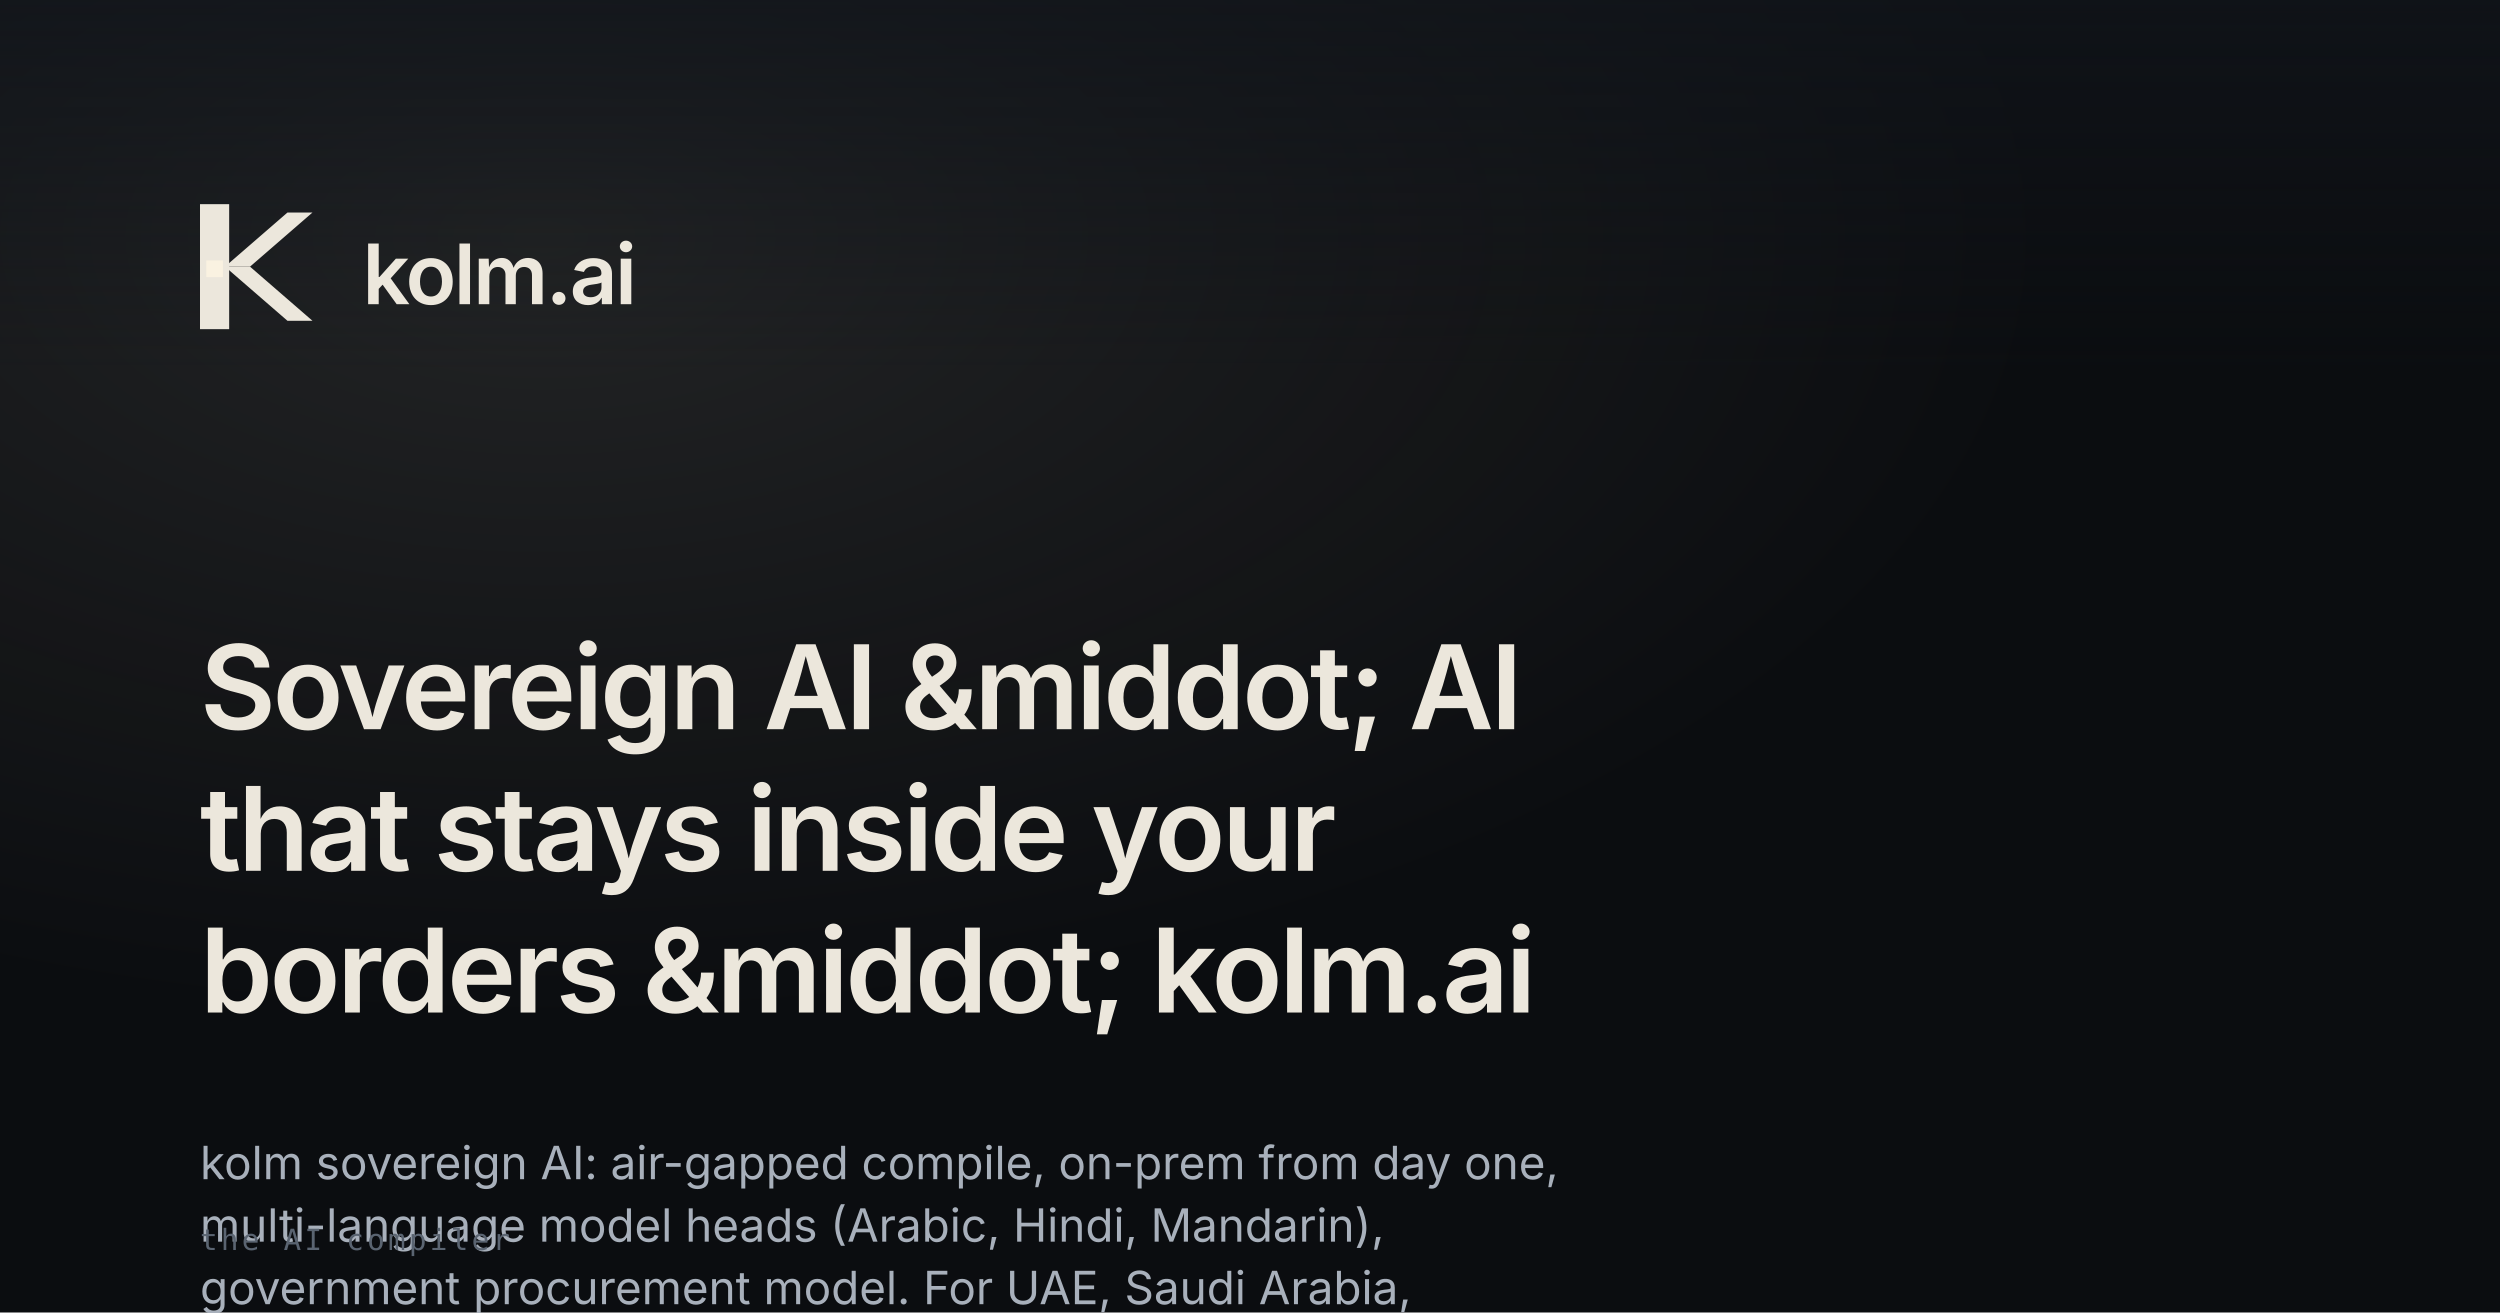
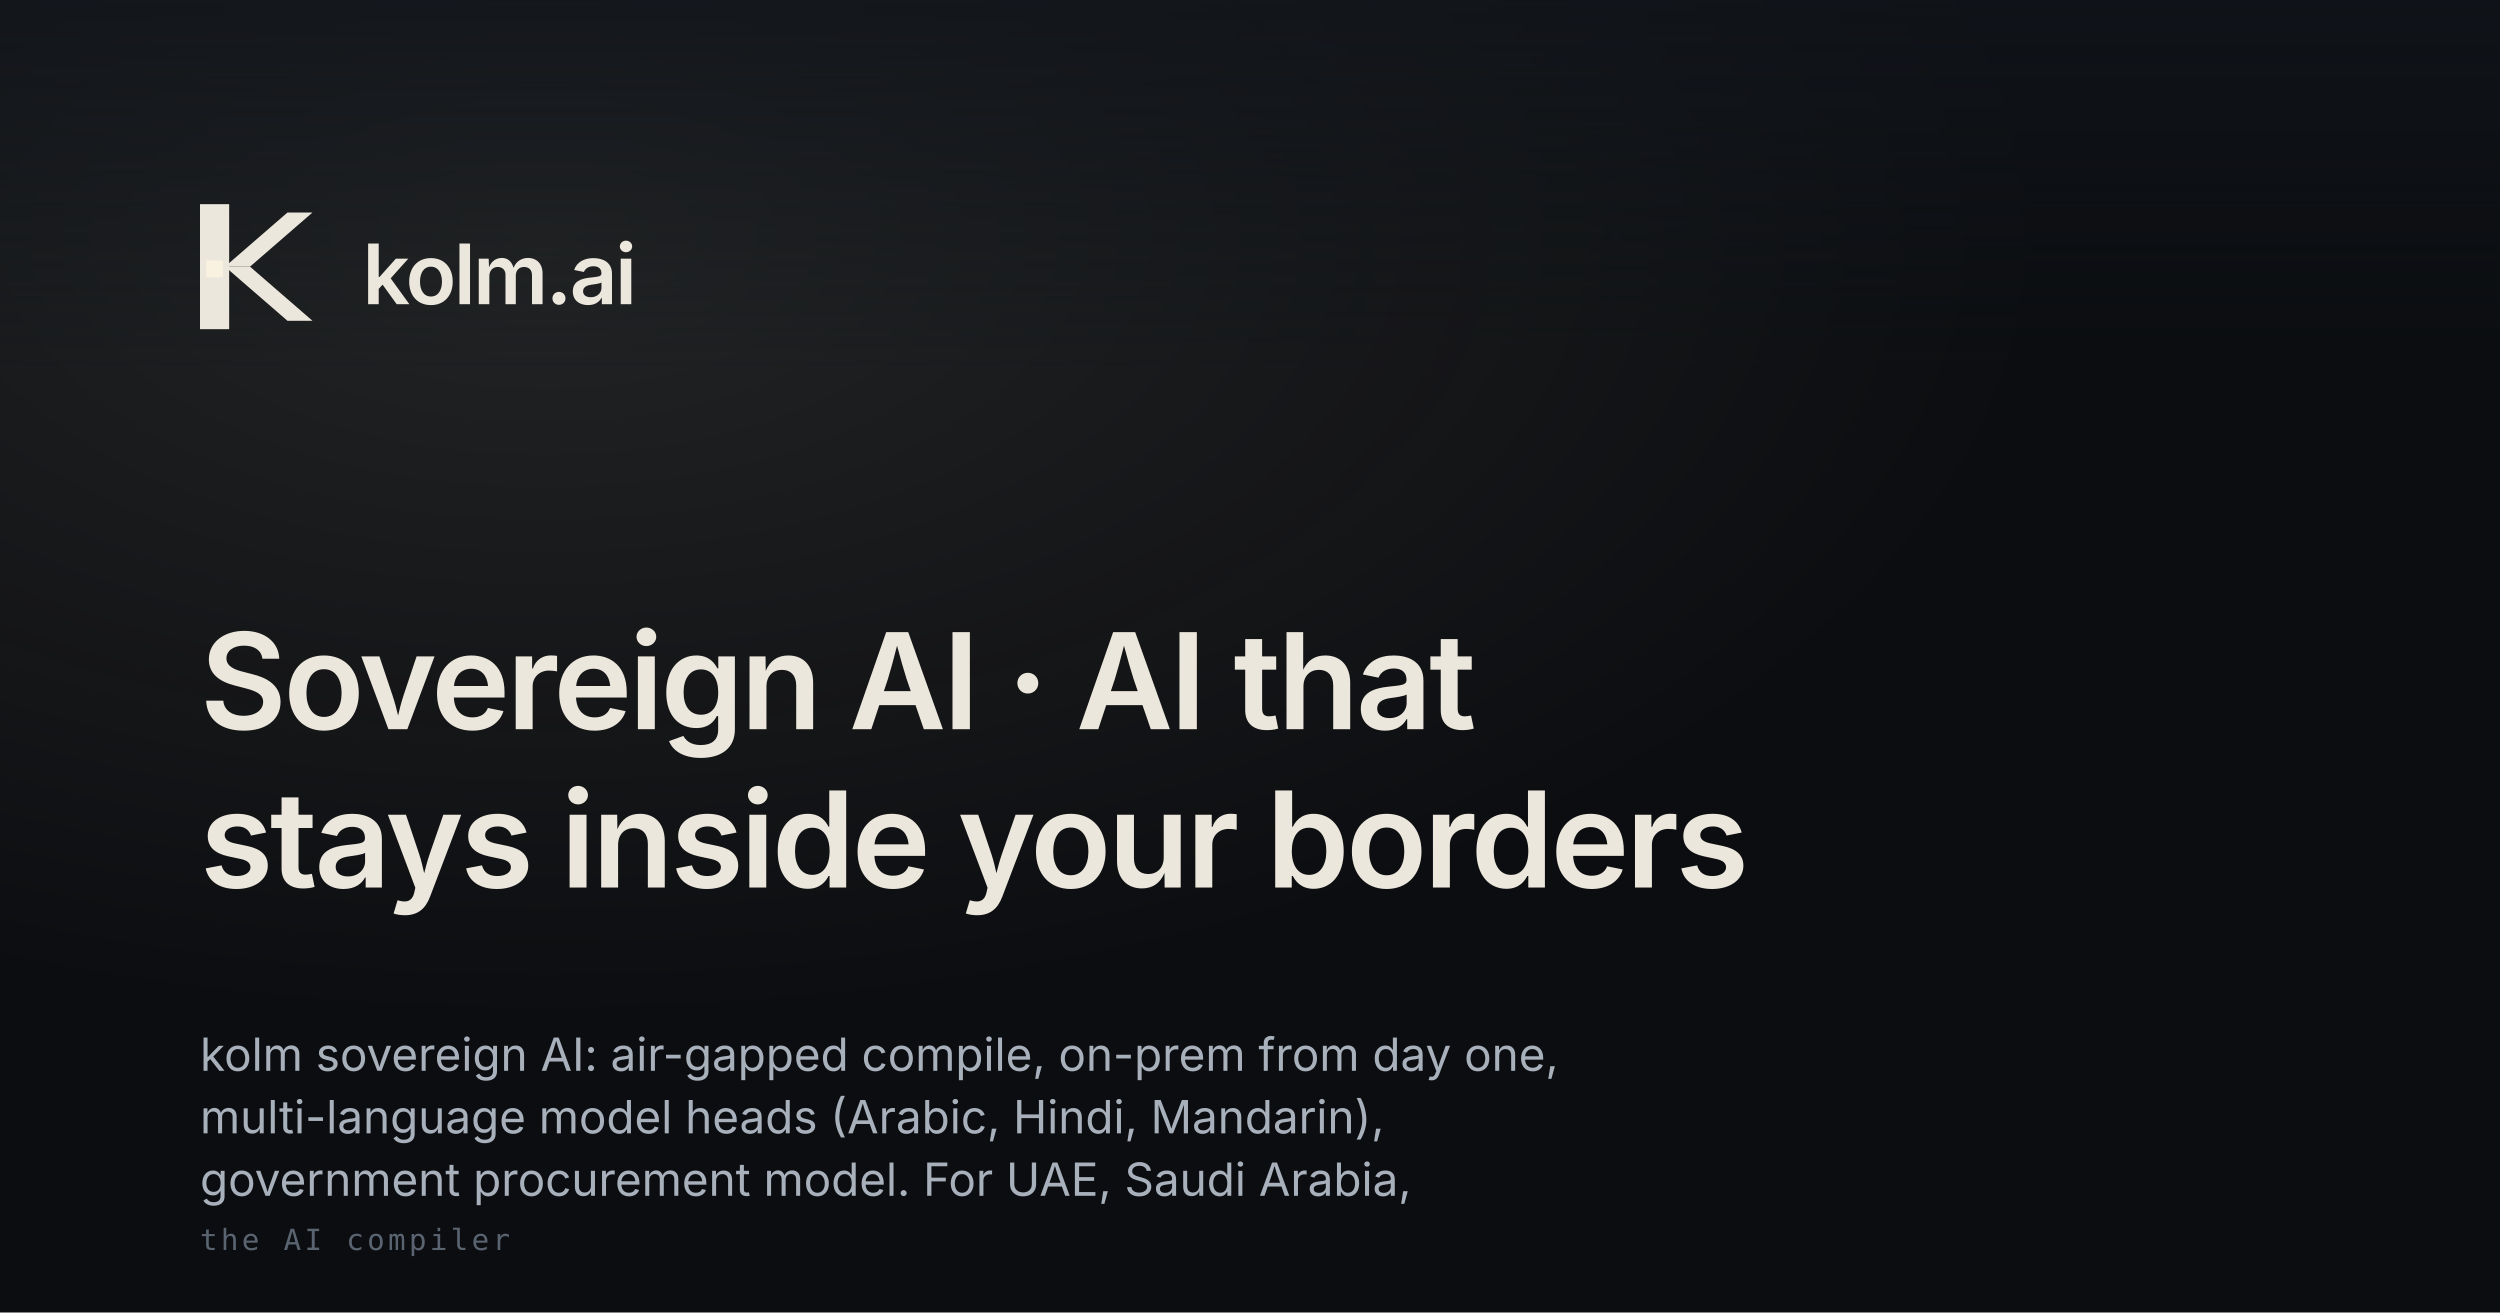
- <svg xmlns="http://www.w3.org/2000/svg" width="1200" height="630" viewBox="0 0 1200 630" role="img" aria-label="Sovereign AI &amp;middot; AI that stays inside your borders &amp;middot; kolm.ai | kolm.ai">
+ <svg xmlns="http://www.w3.org/2000/svg" width="1200" height="630" viewBox="0 0 1200 630" role="img" aria-label="Sovereign AI · AI that stays inside your borders | kolm.ai">
  <defs>
    <radialGradient id="glow" cx="22%" cy="18%" r="60%">
      <stop offset="0%" stop-color="#faf2e1" stop-opacity="0.10" />
      <stop offset="100%" stop-color="#faf2e1" stop-opacity="0" />
    </radialGradient>
    <linearGradient id="topfade" x1="0" y1="0" x2="0" y2="1">
      <stop offset="0%" stop-color="#11151b" stop-opacity="0.7" />
      <stop offset="100%" stop-color="#11151b" stop-opacity="0" />
    </linearGradient>
  </defs>
  <rect width="1200" height="630" fill="#0b0d10" />
  <rect width="1200" height="630" fill="url(#glow)" />
  <rect width="1200" height="180" fill="url(#topfade)" />
  <g transform="translate(96 96)">
    <rect x="0" y="2" width="14" height="60" fill="#ece7dc" />
    <path d="M42 6 L54 6 L24 32 L12 32 Z" fill="#ece7dc" />
    <path d="M12 32 L24 32 L54 58 L42 58 Z" fill="#ece7dc" />
    <rect x="3" y="29" width="8" height="8" fill="#faf2e1" />
    <text x="78" y="50" fill="#ece7dc" font-family="-apple-system,BlinkMacSystemFont,'SF Pro Display','Inter','Segoe UI',system-ui,sans-serif" font-size="40" font-weight="600" letter-spacing="-1.2">kolm.ai</text>
  </g>
-   <text x="96" y="350" fill="#ece7dc" font-family="-apple-system,BlinkMacSystemFont,'SF Pro Display','Inter','Segoe UI',system-ui,sans-serif" font-size="56" font-weight="640" letter-spacing="-1.6">Sovereign AI &amp;middot; AI</text>
-   <text x="96" y="418" fill="#ece7dc" font-family="-apple-system,BlinkMacSystemFont,'SF Pro Display','Inter','Segoe UI',system-ui,sans-serif" font-size="56" font-weight="640" letter-spacing="-1.6">that stays inside your</text>
-   <text x="96" y="486" fill="#ece7dc" font-family="-apple-system,BlinkMacSystemFont,'SF Pro Display','Inter','Segoe UI',system-ui,sans-serif" font-size="56" font-weight="640" letter-spacing="-1.6">borders &amp;middot; kolm.ai</text>
-   <text x="96" y="566" fill="#a8b0bb" font-family="-apple-system,BlinkMacSystemFont,'SF Pro Text','Inter','Segoe UI',system-ui,sans-serif" font-size="22" font-weight="400">kolm sovereign AI: air-gapped compile, on-prem from day one,</text>
-   <text x="96" y="596" fill="#a8b0bb" font-family="-apple-system,BlinkMacSystemFont,'SF Pro Text','Inter','Segoe UI',system-ui,sans-serif" font-size="22" font-weight="400">multi-language model heads (Arabic, Hindi, Mandarin),</text>
-   <text x="96" y="626" fill="#a8b0bb" font-family="-apple-system,BlinkMacSystemFont,'SF Pro Text','Inter','Segoe UI',system-ui,sans-serif" font-size="22" font-weight="400">government procurement model. For UAE, Saudi Arabia,</text>
+   <text x="96" y="350" fill="#ece7dc" font-family="-apple-system,BlinkMacSystemFont,'SF Pro Display','Inter','Segoe UI',system-ui,sans-serif" font-size="64" font-weight="640" letter-spacing="-1.6">Sovereign AI · AI that</text>
+   <text x="96" y="426" fill="#ece7dc" font-family="-apple-system,BlinkMacSystemFont,'SF Pro Display','Inter','Segoe UI',system-ui,sans-serif" font-size="64" font-weight="640" letter-spacing="-1.6">stays inside your borders</text>
+   <text x="96" y="514" fill="#a8b0bb" font-family="-apple-system,BlinkMacSystemFont,'SF Pro Text','Inter','Segoe UI',system-ui,sans-serif" font-size="22" font-weight="400">kolm sovereign AI: air-gapped compile, on-prem from day one,</text>
+   <text x="96" y="544" fill="#a8b0bb" font-family="-apple-system,BlinkMacSystemFont,'SF Pro Text','Inter','Segoe UI',system-ui,sans-serif" font-size="22" font-weight="400">multi-language model heads (Arabic, Hindi, Mandarin),</text>
+   <text x="96" y="574" fill="#a8b0bb" font-family="-apple-system,BlinkMacSystemFont,'SF Pro Text','Inter','Segoe UI',system-ui,sans-serif" font-size="22" font-weight="400">government procurement model. For UAE, Saudi Arabia,</text>
  <text x="96" y="600" fill="#5a6471" font-family="ui-monospace,'SF Mono',Menlo,Consolas,monospace" font-size="14" letter-spacing="1.6">the AI compiler</text>
</svg>
